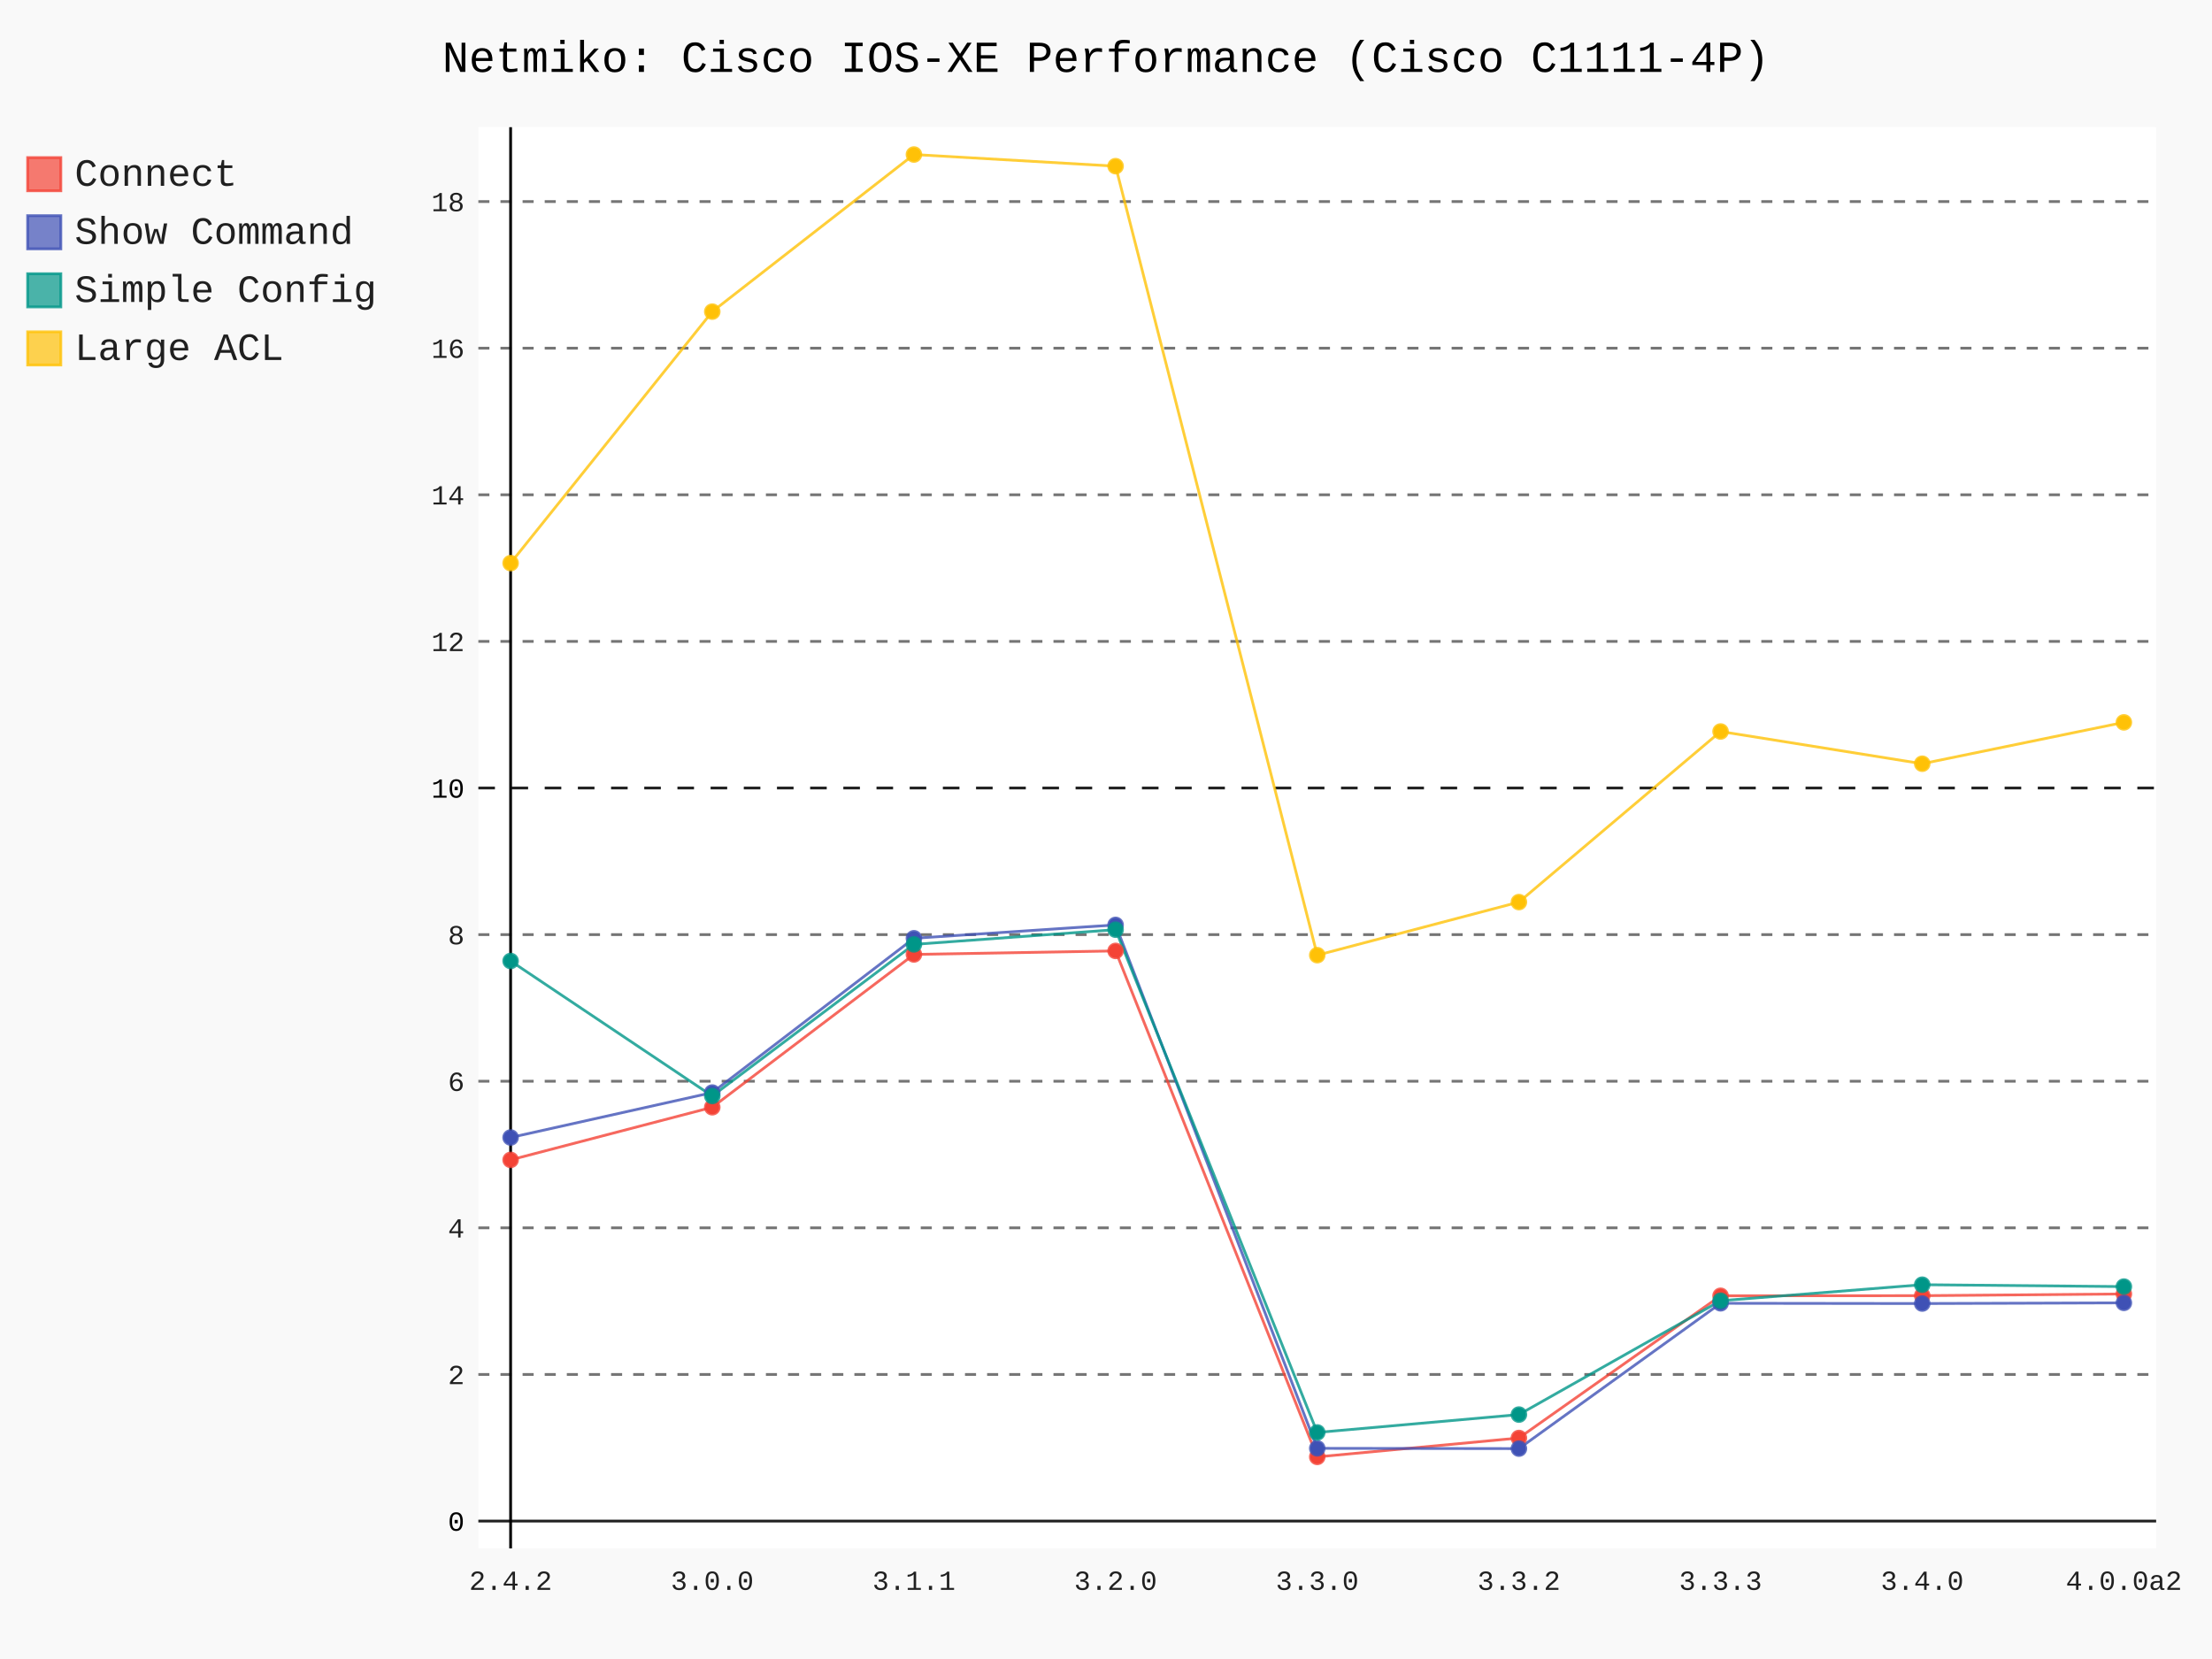
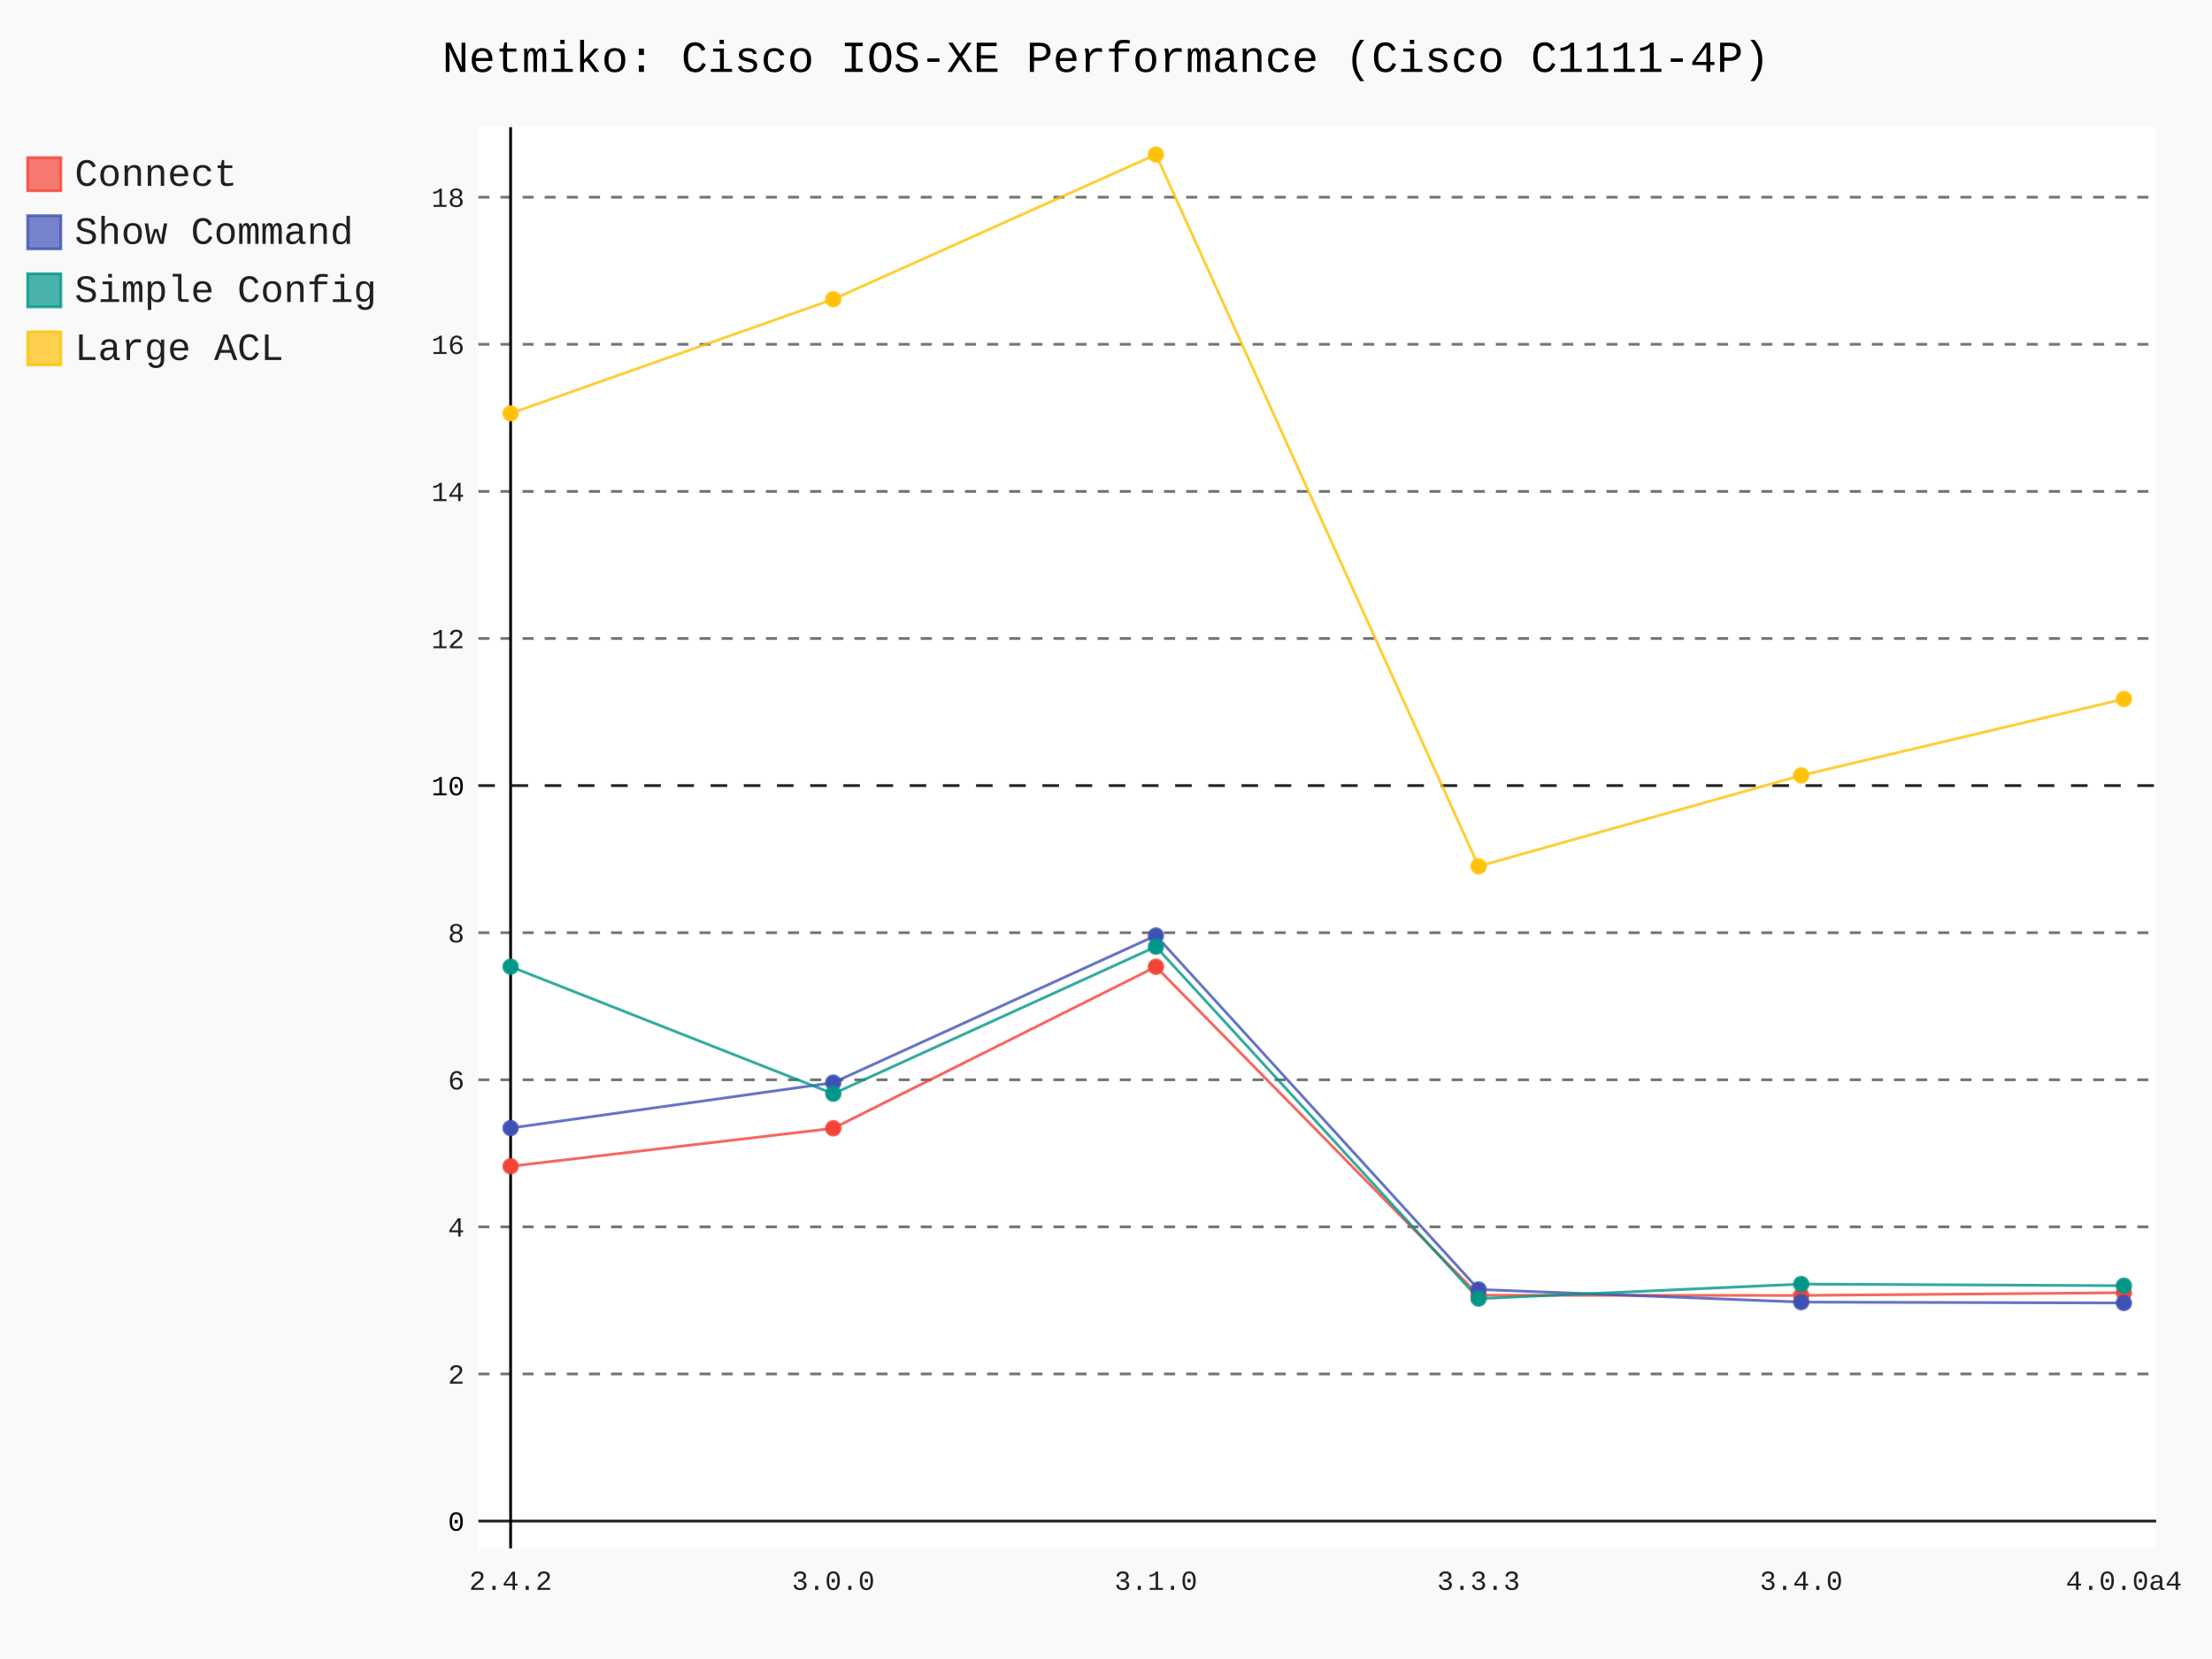
- <svg xmlns="http://www.w3.org/2000/svg" class="pygal-chart" id="chart-0fbb3ba2-373e-40bd-87fc-306389e74ad3" viewBox="0 0 800 600">
+ <svg xmlns="http://www.w3.org/2000/svg" class="pygal-chart" id="chart-3a724d76-7954-4592-ade1-436a1e4cdb6d" viewBox="0 0 800 600">
  <defs>
-     <style type="text/css">#chart-0fbb3ba2-373e-40bd-87fc-306389e74ad3{-webkit-user-select:none;-webkit-font-smoothing:antialiased;font-family:Consolas,"Liberation Mono",Menlo,Courier,monospace}#chart-0fbb3ba2-373e-40bd-87fc-306389e74ad3 .title{font-family:Consolas,"Liberation Mono",Menlo,Courier,monospace;font-size:16px}#chart-0fbb3ba2-373e-40bd-87fc-306389e74ad3 .legends .legend text{font-family:Consolas,"Liberation Mono",Menlo,Courier,monospace;font-size:14px}#chart-0fbb3ba2-373e-40bd-87fc-306389e74ad3 .axis text{font-family:Consolas,"Liberation Mono",Menlo,Courier,monospace;font-size:10px}#chart-0fbb3ba2-373e-40bd-87fc-306389e74ad3 .axis text.major{font-family:Consolas,"Liberation Mono",Menlo,Courier,monospace;font-size:10px}#chart-0fbb3ba2-373e-40bd-87fc-306389e74ad3 .text-overlay text.value{font-family:Consolas,"Liberation Mono",Menlo,Courier,monospace;font-size:16px}#chart-0fbb3ba2-373e-40bd-87fc-306389e74ad3 .text-overlay text.label{font-family:Consolas,"Liberation Mono",Menlo,Courier,monospace;font-size:10px}#chart-0fbb3ba2-373e-40bd-87fc-306389e74ad3 .tooltip{font-family:Consolas,"Liberation Mono",Menlo,Courier,monospace;font-size:14px}#chart-0fbb3ba2-373e-40bd-87fc-306389e74ad3 text.no_data{font-family:Consolas,"Liberation Mono",Menlo,Courier,monospace;font-size:64px}
- #chart-0fbb3ba2-373e-40bd-87fc-306389e74ad3{background-color:rgba(249,249,249,1)}#chart-0fbb3ba2-373e-40bd-87fc-306389e74ad3 path,#chart-0fbb3ba2-373e-40bd-87fc-306389e74ad3 line,#chart-0fbb3ba2-373e-40bd-87fc-306389e74ad3 rect,#chart-0fbb3ba2-373e-40bd-87fc-306389e74ad3 circle{-webkit-transition:150ms;-moz-transition:150ms;transition:150ms}#chart-0fbb3ba2-373e-40bd-87fc-306389e74ad3 .graph &gt; .background{fill:rgba(249,249,249,1)}#chart-0fbb3ba2-373e-40bd-87fc-306389e74ad3 .plot &gt; .background{fill:rgba(255,255,255,1)}#chart-0fbb3ba2-373e-40bd-87fc-306389e74ad3 .graph{fill:rgba(0,0,0,.87)}#chart-0fbb3ba2-373e-40bd-87fc-306389e74ad3 text.no_data{fill:rgba(0,0,0,1)}#chart-0fbb3ba2-373e-40bd-87fc-306389e74ad3 .title{fill:rgba(0,0,0,1)}#chart-0fbb3ba2-373e-40bd-87fc-306389e74ad3 .legends .legend text{fill:rgba(0,0,0,.87)}#chart-0fbb3ba2-373e-40bd-87fc-306389e74ad3 .legends .legend:hover text{fill:rgba(0,0,0,1)}#chart-0fbb3ba2-373e-40bd-87fc-306389e74ad3 .axis .line{stroke:rgba(0,0,0,1)}#chart-0fbb3ba2-373e-40bd-87fc-306389e74ad3 .axis .guide.line{stroke:rgba(0,0,0,.54)}#chart-0fbb3ba2-373e-40bd-87fc-306389e74ad3 .axis .major.line{stroke:rgba(0,0,0,.87)}#chart-0fbb3ba2-373e-40bd-87fc-306389e74ad3 .axis text.major{fill:rgba(0,0,0,1)}#chart-0fbb3ba2-373e-40bd-87fc-306389e74ad3 .axis.y .guides:hover .guide.line,#chart-0fbb3ba2-373e-40bd-87fc-306389e74ad3 .line-graph .axis.x .guides:hover .guide.line,#chart-0fbb3ba2-373e-40bd-87fc-306389e74ad3 .stackedline-graph .axis.x .guides:hover .guide.line,#chart-0fbb3ba2-373e-40bd-87fc-306389e74ad3 .xy-graph .axis.x .guides:hover .guide.line{stroke:rgba(0,0,0,1)}#chart-0fbb3ba2-373e-40bd-87fc-306389e74ad3 .axis .guides:hover text{fill:rgba(0,0,0,1)}#chart-0fbb3ba2-373e-40bd-87fc-306389e74ad3 .reactive{fill-opacity:.7;stroke-opacity:.8}#chart-0fbb3ba2-373e-40bd-87fc-306389e74ad3 .ci{stroke:rgba(0,0,0,.87)}#chart-0fbb3ba2-373e-40bd-87fc-306389e74ad3 .reactive.active,#chart-0fbb3ba2-373e-40bd-87fc-306389e74ad3 .active .reactive{fill-opacity:.8;stroke-opacity:.9;stroke-width:4}#chart-0fbb3ba2-373e-40bd-87fc-306389e74ad3 .ci .reactive.active{stroke-width:1.5}#chart-0fbb3ba2-373e-40bd-87fc-306389e74ad3 .series text{fill:rgba(0,0,0,1)}#chart-0fbb3ba2-373e-40bd-87fc-306389e74ad3 .tooltip rect{fill:rgba(255,255,255,1);stroke:rgba(0,0,0,1);-webkit-transition:opacity 150ms;-moz-transition:opacity 150ms;transition:opacity 150ms}#chart-0fbb3ba2-373e-40bd-87fc-306389e74ad3 .tooltip .label{fill:rgba(0,0,0,.87)}#chart-0fbb3ba2-373e-40bd-87fc-306389e74ad3 .tooltip .label{fill:rgba(0,0,0,.87)}#chart-0fbb3ba2-373e-40bd-87fc-306389e74ad3 .tooltip .legend{font-size:.8em;fill:rgba(0,0,0,.54)}#chart-0fbb3ba2-373e-40bd-87fc-306389e74ad3 .tooltip .x_label{font-size:.6em;fill:rgba(0,0,0,1)}#chart-0fbb3ba2-373e-40bd-87fc-306389e74ad3 .tooltip .xlink{font-size:.5em;text-decoration:underline}#chart-0fbb3ba2-373e-40bd-87fc-306389e74ad3 .tooltip .value{font-size:1.5em}#chart-0fbb3ba2-373e-40bd-87fc-306389e74ad3 .bound{font-size:.5em}#chart-0fbb3ba2-373e-40bd-87fc-306389e74ad3 .max-value{font-size:.75em;fill:rgba(0,0,0,.54)}#chart-0fbb3ba2-373e-40bd-87fc-306389e74ad3 .map-element{fill:rgba(255,255,255,1);stroke:rgba(0,0,0,.54) !important}#chart-0fbb3ba2-373e-40bd-87fc-306389e74ad3 .map-element .reactive{fill-opacity:inherit;stroke-opacity:inherit}#chart-0fbb3ba2-373e-40bd-87fc-306389e74ad3 .color-0,#chart-0fbb3ba2-373e-40bd-87fc-306389e74ad3 .color-0 a:visited{stroke:#F44336;fill:#F44336}#chart-0fbb3ba2-373e-40bd-87fc-306389e74ad3 .color-1,#chart-0fbb3ba2-373e-40bd-87fc-306389e74ad3 .color-1 a:visited{stroke:#3F51B5;fill:#3F51B5}#chart-0fbb3ba2-373e-40bd-87fc-306389e74ad3 .color-2,#chart-0fbb3ba2-373e-40bd-87fc-306389e74ad3 .color-2 a:visited{stroke:#009688;fill:#009688}#chart-0fbb3ba2-373e-40bd-87fc-306389e74ad3 .color-3,#chart-0fbb3ba2-373e-40bd-87fc-306389e74ad3 .color-3 a:visited{stroke:#FFC107;fill:#FFC107}#chart-0fbb3ba2-373e-40bd-87fc-306389e74ad3 .text-overlay .color-0 text{fill:black}#chart-0fbb3ba2-373e-40bd-87fc-306389e74ad3 .text-overlay .color-1 text{fill:black}#chart-0fbb3ba2-373e-40bd-87fc-306389e74ad3 .text-overlay .color-2 text{fill:black}#chart-0fbb3ba2-373e-40bd-87fc-306389e74ad3 .text-overlay .color-3 text{fill:black}
- #chart-0fbb3ba2-373e-40bd-87fc-306389e74ad3 text.no_data{text-anchor:middle}#chart-0fbb3ba2-373e-40bd-87fc-306389e74ad3 .guide.line{fill:none}#chart-0fbb3ba2-373e-40bd-87fc-306389e74ad3 .centered{text-anchor:middle}#chart-0fbb3ba2-373e-40bd-87fc-306389e74ad3 .title{text-anchor:middle}#chart-0fbb3ba2-373e-40bd-87fc-306389e74ad3 .legends .legend text{fill-opacity:1}#chart-0fbb3ba2-373e-40bd-87fc-306389e74ad3 .axis.x text{text-anchor:middle}#chart-0fbb3ba2-373e-40bd-87fc-306389e74ad3 .axis.x:not(.web) text[transform]{text-anchor:start}#chart-0fbb3ba2-373e-40bd-87fc-306389e74ad3 .axis.x:not(.web) text[transform].backwards{text-anchor:end}#chart-0fbb3ba2-373e-40bd-87fc-306389e74ad3 .axis.y text{text-anchor:end}#chart-0fbb3ba2-373e-40bd-87fc-306389e74ad3 .axis.y text[transform].backwards{text-anchor:start}#chart-0fbb3ba2-373e-40bd-87fc-306389e74ad3 .axis.y2 text{text-anchor:start}#chart-0fbb3ba2-373e-40bd-87fc-306389e74ad3 .axis.y2 text[transform].backwards{text-anchor:end}#chart-0fbb3ba2-373e-40bd-87fc-306389e74ad3 .axis .guide.line{stroke-dasharray:4,4}#chart-0fbb3ba2-373e-40bd-87fc-306389e74ad3 .axis .major.guide.line{stroke-dasharray:6,6}#chart-0fbb3ba2-373e-40bd-87fc-306389e74ad3 .horizontal .axis.y .guide.line,#chart-0fbb3ba2-373e-40bd-87fc-306389e74ad3 .horizontal .axis.y2 .guide.line,#chart-0fbb3ba2-373e-40bd-87fc-306389e74ad3 .vertical .axis.x .guide.line{opacity:0}#chart-0fbb3ba2-373e-40bd-87fc-306389e74ad3 .horizontal .axis.always_show .guide.line,#chart-0fbb3ba2-373e-40bd-87fc-306389e74ad3 .vertical .axis.always_show .guide.line{opacity:1 !important}#chart-0fbb3ba2-373e-40bd-87fc-306389e74ad3 .axis.y .guides:hover .guide.line,#chart-0fbb3ba2-373e-40bd-87fc-306389e74ad3 .axis.y2 .guides:hover .guide.line,#chart-0fbb3ba2-373e-40bd-87fc-306389e74ad3 .axis.x .guides:hover .guide.line{opacity:1}#chart-0fbb3ba2-373e-40bd-87fc-306389e74ad3 .axis .guides:hover text{opacity:1}#chart-0fbb3ba2-373e-40bd-87fc-306389e74ad3 .nofill{fill:none}#chart-0fbb3ba2-373e-40bd-87fc-306389e74ad3 .subtle-fill{fill-opacity:.2}#chart-0fbb3ba2-373e-40bd-87fc-306389e74ad3 .dot{stroke-width:1px;fill-opacity:1}#chart-0fbb3ba2-373e-40bd-87fc-306389e74ad3 .dot.active{stroke-width:5px}#chart-0fbb3ba2-373e-40bd-87fc-306389e74ad3 .dot.negative{fill:transparent}#chart-0fbb3ba2-373e-40bd-87fc-306389e74ad3 text,#chart-0fbb3ba2-373e-40bd-87fc-306389e74ad3 tspan{stroke:none !important}#chart-0fbb3ba2-373e-40bd-87fc-306389e74ad3 .series text.active{opacity:1}#chart-0fbb3ba2-373e-40bd-87fc-306389e74ad3 .tooltip rect{fill-opacity:.95;stroke-width:.5}#chart-0fbb3ba2-373e-40bd-87fc-306389e74ad3 .tooltip text{fill-opacity:1}#chart-0fbb3ba2-373e-40bd-87fc-306389e74ad3 .showable{visibility:hidden}#chart-0fbb3ba2-373e-40bd-87fc-306389e74ad3 .showable.shown{visibility:visible}#chart-0fbb3ba2-373e-40bd-87fc-306389e74ad3 .gauge-background{fill:rgba(229,229,229,1);stroke:none}#chart-0fbb3ba2-373e-40bd-87fc-306389e74ad3 .bg-lines{stroke:rgba(249,249,249,1);stroke-width:2px}</style>
+     <style type="text/css">#chart-3a724d76-7954-4592-ade1-436a1e4cdb6d{-webkit-user-select:none;-webkit-font-smoothing:antialiased;font-family:Consolas,"Liberation Mono",Menlo,Courier,monospace}#chart-3a724d76-7954-4592-ade1-436a1e4cdb6d .title{font-family:Consolas,"Liberation Mono",Menlo,Courier,monospace;font-size:16px}#chart-3a724d76-7954-4592-ade1-436a1e4cdb6d .legends .legend text{font-family:Consolas,"Liberation Mono",Menlo,Courier,monospace;font-size:14px}#chart-3a724d76-7954-4592-ade1-436a1e4cdb6d .axis text{font-family:Consolas,"Liberation Mono",Menlo,Courier,monospace;font-size:10px}#chart-3a724d76-7954-4592-ade1-436a1e4cdb6d .axis text.major{font-family:Consolas,"Liberation Mono",Menlo,Courier,monospace;font-size:10px}#chart-3a724d76-7954-4592-ade1-436a1e4cdb6d .text-overlay text.value{font-family:Consolas,"Liberation Mono",Menlo,Courier,monospace;font-size:16px}#chart-3a724d76-7954-4592-ade1-436a1e4cdb6d .text-overlay text.label{font-family:Consolas,"Liberation Mono",Menlo,Courier,monospace;font-size:10px}#chart-3a724d76-7954-4592-ade1-436a1e4cdb6d .tooltip{font-family:Consolas,"Liberation Mono",Menlo,Courier,monospace;font-size:14px}#chart-3a724d76-7954-4592-ade1-436a1e4cdb6d text.no_data{font-family:Consolas,"Liberation Mono",Menlo,Courier,monospace;font-size:64px}
+ #chart-3a724d76-7954-4592-ade1-436a1e4cdb6d{background-color:rgba(249,249,249,1)}#chart-3a724d76-7954-4592-ade1-436a1e4cdb6d path,#chart-3a724d76-7954-4592-ade1-436a1e4cdb6d line,#chart-3a724d76-7954-4592-ade1-436a1e4cdb6d rect,#chart-3a724d76-7954-4592-ade1-436a1e4cdb6d circle{-webkit-transition:150ms;-moz-transition:150ms;transition:150ms}#chart-3a724d76-7954-4592-ade1-436a1e4cdb6d .graph &gt; .background{fill:rgba(249,249,249,1)}#chart-3a724d76-7954-4592-ade1-436a1e4cdb6d .plot &gt; .background{fill:rgba(255,255,255,1)}#chart-3a724d76-7954-4592-ade1-436a1e4cdb6d .graph{fill:rgba(0,0,0,.87)}#chart-3a724d76-7954-4592-ade1-436a1e4cdb6d text.no_data{fill:rgba(0,0,0,1)}#chart-3a724d76-7954-4592-ade1-436a1e4cdb6d .title{fill:rgba(0,0,0,1)}#chart-3a724d76-7954-4592-ade1-436a1e4cdb6d .legends .legend text{fill:rgba(0,0,0,.87)}#chart-3a724d76-7954-4592-ade1-436a1e4cdb6d .legends .legend:hover text{fill:rgba(0,0,0,1)}#chart-3a724d76-7954-4592-ade1-436a1e4cdb6d .axis .line{stroke:rgba(0,0,0,1)}#chart-3a724d76-7954-4592-ade1-436a1e4cdb6d .axis .guide.line{stroke:rgba(0,0,0,.54)}#chart-3a724d76-7954-4592-ade1-436a1e4cdb6d .axis .major.line{stroke:rgba(0,0,0,.87)}#chart-3a724d76-7954-4592-ade1-436a1e4cdb6d .axis text.major{fill:rgba(0,0,0,1)}#chart-3a724d76-7954-4592-ade1-436a1e4cdb6d .axis.y .guides:hover .guide.line,#chart-3a724d76-7954-4592-ade1-436a1e4cdb6d .line-graph .axis.x .guides:hover .guide.line,#chart-3a724d76-7954-4592-ade1-436a1e4cdb6d .stackedline-graph .axis.x .guides:hover .guide.line,#chart-3a724d76-7954-4592-ade1-436a1e4cdb6d .xy-graph .axis.x .guides:hover .guide.line{stroke:rgba(0,0,0,1)}#chart-3a724d76-7954-4592-ade1-436a1e4cdb6d .axis .guides:hover text{fill:rgba(0,0,0,1)}#chart-3a724d76-7954-4592-ade1-436a1e4cdb6d .reactive{fill-opacity:.7;stroke-opacity:.8}#chart-3a724d76-7954-4592-ade1-436a1e4cdb6d .ci{stroke:rgba(0,0,0,.87)}#chart-3a724d76-7954-4592-ade1-436a1e4cdb6d .reactive.active,#chart-3a724d76-7954-4592-ade1-436a1e4cdb6d .active .reactive{fill-opacity:.8;stroke-opacity:.9;stroke-width:4}#chart-3a724d76-7954-4592-ade1-436a1e4cdb6d .ci .reactive.active{stroke-width:1.5}#chart-3a724d76-7954-4592-ade1-436a1e4cdb6d .series text{fill:rgba(0,0,0,1)}#chart-3a724d76-7954-4592-ade1-436a1e4cdb6d .tooltip rect{fill:rgba(255,255,255,1);stroke:rgba(0,0,0,1);-webkit-transition:opacity 150ms;-moz-transition:opacity 150ms;transition:opacity 150ms}#chart-3a724d76-7954-4592-ade1-436a1e4cdb6d .tooltip .label{fill:rgba(0,0,0,.87)}#chart-3a724d76-7954-4592-ade1-436a1e4cdb6d .tooltip .label{fill:rgba(0,0,0,.87)}#chart-3a724d76-7954-4592-ade1-436a1e4cdb6d .tooltip .legend{font-size:.8em;fill:rgba(0,0,0,.54)}#chart-3a724d76-7954-4592-ade1-436a1e4cdb6d .tooltip .x_label{font-size:.6em;fill:rgba(0,0,0,1)}#chart-3a724d76-7954-4592-ade1-436a1e4cdb6d .tooltip .xlink{font-size:.5em;text-decoration:underline}#chart-3a724d76-7954-4592-ade1-436a1e4cdb6d .tooltip .value{font-size:1.5em}#chart-3a724d76-7954-4592-ade1-436a1e4cdb6d .bound{font-size:.5em}#chart-3a724d76-7954-4592-ade1-436a1e4cdb6d .max-value{font-size:.75em;fill:rgba(0,0,0,.54)}#chart-3a724d76-7954-4592-ade1-436a1e4cdb6d .map-element{fill:rgba(255,255,255,1);stroke:rgba(0,0,0,.54) !important}#chart-3a724d76-7954-4592-ade1-436a1e4cdb6d .map-element .reactive{fill-opacity:inherit;stroke-opacity:inherit}#chart-3a724d76-7954-4592-ade1-436a1e4cdb6d .color-0,#chart-3a724d76-7954-4592-ade1-436a1e4cdb6d .color-0 a:visited{stroke:#F44336;fill:#F44336}#chart-3a724d76-7954-4592-ade1-436a1e4cdb6d .color-1,#chart-3a724d76-7954-4592-ade1-436a1e4cdb6d .color-1 a:visited{stroke:#3F51B5;fill:#3F51B5}#chart-3a724d76-7954-4592-ade1-436a1e4cdb6d .color-2,#chart-3a724d76-7954-4592-ade1-436a1e4cdb6d .color-2 a:visited{stroke:#009688;fill:#009688}#chart-3a724d76-7954-4592-ade1-436a1e4cdb6d .color-3,#chart-3a724d76-7954-4592-ade1-436a1e4cdb6d .color-3 a:visited{stroke:#FFC107;fill:#FFC107}#chart-3a724d76-7954-4592-ade1-436a1e4cdb6d .text-overlay .color-0 text{fill:black}#chart-3a724d76-7954-4592-ade1-436a1e4cdb6d .text-overlay .color-1 text{fill:black}#chart-3a724d76-7954-4592-ade1-436a1e4cdb6d .text-overlay .color-2 text{fill:black}#chart-3a724d76-7954-4592-ade1-436a1e4cdb6d .text-overlay .color-3 text{fill:black}
+ #chart-3a724d76-7954-4592-ade1-436a1e4cdb6d text.no_data{text-anchor:middle}#chart-3a724d76-7954-4592-ade1-436a1e4cdb6d .guide.line{fill:none}#chart-3a724d76-7954-4592-ade1-436a1e4cdb6d .centered{text-anchor:middle}#chart-3a724d76-7954-4592-ade1-436a1e4cdb6d .title{text-anchor:middle}#chart-3a724d76-7954-4592-ade1-436a1e4cdb6d .legends .legend text{fill-opacity:1}#chart-3a724d76-7954-4592-ade1-436a1e4cdb6d .axis.x text{text-anchor:middle}#chart-3a724d76-7954-4592-ade1-436a1e4cdb6d .axis.x:not(.web) text[transform]{text-anchor:start}#chart-3a724d76-7954-4592-ade1-436a1e4cdb6d .axis.x:not(.web) text[transform].backwards{text-anchor:end}#chart-3a724d76-7954-4592-ade1-436a1e4cdb6d .axis.y text{text-anchor:end}#chart-3a724d76-7954-4592-ade1-436a1e4cdb6d .axis.y text[transform].backwards{text-anchor:start}#chart-3a724d76-7954-4592-ade1-436a1e4cdb6d .axis.y2 text{text-anchor:start}#chart-3a724d76-7954-4592-ade1-436a1e4cdb6d .axis.y2 text[transform].backwards{text-anchor:end}#chart-3a724d76-7954-4592-ade1-436a1e4cdb6d .axis .guide.line{stroke-dasharray:4,4}#chart-3a724d76-7954-4592-ade1-436a1e4cdb6d .axis .major.guide.line{stroke-dasharray:6,6}#chart-3a724d76-7954-4592-ade1-436a1e4cdb6d .horizontal .axis.y .guide.line,#chart-3a724d76-7954-4592-ade1-436a1e4cdb6d .horizontal .axis.y2 .guide.line,#chart-3a724d76-7954-4592-ade1-436a1e4cdb6d .vertical .axis.x .guide.line{opacity:0}#chart-3a724d76-7954-4592-ade1-436a1e4cdb6d .horizontal .axis.always_show .guide.line,#chart-3a724d76-7954-4592-ade1-436a1e4cdb6d .vertical .axis.always_show .guide.line{opacity:1 !important}#chart-3a724d76-7954-4592-ade1-436a1e4cdb6d .axis.y .guides:hover .guide.line,#chart-3a724d76-7954-4592-ade1-436a1e4cdb6d .axis.y2 .guides:hover .guide.line,#chart-3a724d76-7954-4592-ade1-436a1e4cdb6d .axis.x .guides:hover .guide.line{opacity:1}#chart-3a724d76-7954-4592-ade1-436a1e4cdb6d .axis .guides:hover text{opacity:1}#chart-3a724d76-7954-4592-ade1-436a1e4cdb6d .nofill{fill:none}#chart-3a724d76-7954-4592-ade1-436a1e4cdb6d .subtle-fill{fill-opacity:.2}#chart-3a724d76-7954-4592-ade1-436a1e4cdb6d .dot{stroke-width:1px;fill-opacity:1}#chart-3a724d76-7954-4592-ade1-436a1e4cdb6d .dot.active{stroke-width:5px}#chart-3a724d76-7954-4592-ade1-436a1e4cdb6d .dot.negative{fill:transparent}#chart-3a724d76-7954-4592-ade1-436a1e4cdb6d text,#chart-3a724d76-7954-4592-ade1-436a1e4cdb6d tspan{stroke:none !important}#chart-3a724d76-7954-4592-ade1-436a1e4cdb6d .series text.active{opacity:1}#chart-3a724d76-7954-4592-ade1-436a1e4cdb6d .tooltip rect{fill-opacity:.95;stroke-width:.5}#chart-3a724d76-7954-4592-ade1-436a1e4cdb6d .tooltip text{fill-opacity:1}#chart-3a724d76-7954-4592-ade1-436a1e4cdb6d .showable{visibility:hidden}#chart-3a724d76-7954-4592-ade1-436a1e4cdb6d .showable.shown{visibility:visible}#chart-3a724d76-7954-4592-ade1-436a1e4cdb6d .gauge-background{fill:rgba(229,229,229,1);stroke:none}#chart-3a724d76-7954-4592-ade1-436a1e4cdb6d .bg-lines{stroke:rgba(249,249,249,1);stroke-width:2px}</style>
  </defs>
  <g class="graph line-graph vertical">
    <rect class="background" height="600" width="800" x="0" y="0" />
    <g class="plot" transform="translate(173, 46)">
      <rect class="background" height="514" width="606.8" x="0" y="0" />
      <g class="axis y always_show">
        <g class="guides">
          <path class="axis major line" d="M0 504.115 h606.8" />
          <text class="major" x="-5" y="507.615">0</text>
        </g>
        <g class="guides">
-           <path class="guide line" d="M0 451.091 h606.8" />
-           <text class="" x="-5" y="454.591">2</text>
-         </g>
-         <g class="guides">
-           <path class="guide line" d="M0 398.067 h606.8" />
-           <text class="" x="-5" y="401.567">4</text>
-         </g>
-         <g class="guides">
-           <path class="guide line" d="M0 345.043 h606.8" />
-           <text class="" x="-5" y="348.543">6</text>
-         </g>
-         <g class="guides">
-           <path class="guide line" d="M0 292.019 h606.8" />
-           <text class="" x="-5" y="295.519">8</text>
-         </g>
-         <g class="guides">
-           <path class="major guide line" d="M0 238.995 h606.8" />
-           <text class="major" x="-5" y="242.495">10</text>
-         </g>
-         <g class="guides">
-           <path class="guide line" d="M0 185.971 h606.8" />
-           <text class="" x="-5" y="189.471">12</text>
-         </g>
-         <g class="guides">
-           <path class="guide line" d="M0 132.947 h606.8" />
-           <text class="" x="-5" y="136.447">14</text>
-         </g>
-         <g class="guides">
-           <path class="guide line" d="M0 79.923 h606.8" />
-           <text class="" x="-5" y="83.423">16</text>
-         </g>
-         <g class="guides">
-           <path class="guide line" d="M0 26.899 h606.8" />
-           <text class="" x="-5" y="30.399">18</text>
+           <path class="guide line" d="M0 450.916 h606.8" />
+           <text class="" x="-5" y="454.416">2</text>
+         </g>
+         <g class="guides">
+           <path class="guide line" d="M0 397.717 h606.8" />
+           <text class="" x="-5" y="401.217">4</text>
+         </g>
+         <g class="guides">
+           <path class="guide line" d="M0 344.518 h606.8" />
+           <text class="" x="-5" y="348.018">6</text>
+         </g>
+         <g class="guides">
+           <path class="guide line" d="M0 291.319 h606.8" />
+           <text class="" x="-5" y="294.819">8</text>
+         </g>
+         <g class="guides">
+           <path class="major guide line" d="M0 238.12 h606.8" />
+           <text class="major" x="-5" y="241.62">10</text>
+         </g>
+         <g class="guides">
+           <path class="guide line" d="M0 184.921 h606.8" />
+           <text class="" x="-5" y="188.421">12</text>
+         </g>
+         <g class="guides">
+           <path class="guide line" d="M0 131.722 h606.8" />
+           <text class="" x="-5" y="135.222">14</text>
+         </g>
+         <g class="guides">
+           <path class="guide line" d="M0 78.523 h606.8" />
+           <text class="" x="-5" y="82.023">16</text>
+         </g>
+         <g class="guides">
+           <path class="guide line" d="M0 25.324 h606.8" />
+           <text class="" x="-5" y="28.824">18</text>
        </g>
      </g>
      <g class="axis x">
        <g class="guides">
          <path class="line" d="M11.669 0 v514" />
          <text class="" x="11.669" y="529.0">2.4.2</text>
        </g>
        <g class="guides">
-           <path class="guide line" d="M84.602 0 v514" />
-           <text class="" x="84.602" y="529.0">3.0.0</text>
-         </g>
-         <g class="guides">
-           <path class="guide line" d="M157.535 0 v514" />
-           <text class="" x="157.535" y="529.0">3.1.1</text>
-         </g>
-         <g class="guides">
-           <path class="guide line" d="M230.467 0 v514" />
-           <text class="" x="230.467" y="529.0">3.2.0</text>
-         </g>
-         <g class="guides">
-           <path class="guide line" d="M303.4 0 v514" />
-           <text class="" x="303.4" y="529.0">3.3.0</text>
-         </g>
-         <g class="guides">
-           <path class="guide line" d="M376.333 0 v514" />
-           <text class="" x="376.333" y="529.0">3.3.2</text>
-         </g>
-         <g class="guides">
-           <path class="guide line" d="M449.265 0 v514" />
-           <text class="" x="449.265" y="529.0">3.3.3</text>
-         </g>
-         <g class="guides">
-           <path class="guide line" d="M522.198 0 v514" />
-           <text class="" x="522.198" y="529.0">3.4.0</text>
+           <path class="guide line" d="M128.362 0 v514" />
+           <text class="" x="128.362" y="529.0">3.0.0</text>
+         </g>
+         <g class="guides">
+           <path class="guide line" d="M245.054 0 v514" />
+           <text class="" x="245.054" y="529.0">3.1.0</text>
+         </g>
+         <g class="guides">
+           <path class="guide line" d="M361.746 0 v514" />
+           <text class="" x="361.746" y="529.0">3.3.3</text>
+         </g>
+         <g class="guides">
+           <path class="guide line" d="M478.438 0 v514" />
+           <text class="" x="478.438" y="529.0">3.4.0</text>
        </g>
        <g class="guides">
          <path class="guide line" d="M595.131 0 v514" />
-           <text class="" x="595.131" y="529.0">4.0.0a2</text>
+           <text class="" x="595.131" y="529.0">4.0.0a4</text>
        </g>
      </g>
      <g class="series serie-0 color-0">
-         <path class="line reactive nofill" d="M11.669 373.487 L84.602 354.453 157.535 299.188 230.467 297.914 303.4 480.906 376.333 474.069 449.265 422.641 522.198 422.601 595.131 421.98" />
+         <path class="line reactive nofill" d="M11.669 375.79 L128.362 362.068 245.054 303.639 361.746 422.439 478.438 422.51 595.131 421.527" />
      </g>
      <g class="series serie-1 color-1">
-         <path class="line reactive nofill" d="M11.669 365.394 L84.602 349.145 157.535 293.338 230.467 288.504 303.4 477.811 376.333 477.911 449.265 425.355 522.198 425.444 595.131 425.197" />
+         <path class="line reactive nofill" d="M11.669 361.973 L128.362 345.553 245.054 292.354 361.746 420.35 478.438 424.924 595.131 425.234" />
      </g>
      <g class="series serie-2 color-2">
-         <path class="line reactive nofill" d="M11.669 301.554 L84.602 350.39 157.535 295.549 230.467 290.23 303.4 472.068 376.333 465.602 449.265 424.425 522.198 418.631 595.131 419.316" />
+         <path class="line reactive nofill" d="M11.669 303.608 L128.362 349.567 245.054 296.367 361.746 423.669 478.438 418.402 595.131 418.995" />
      </g>
      <g class="series serie-3 color-3">
-         <path class="line reactive nofill" d="M11.669 157.653 L84.602 66.704 157.535 9.885 230.467 14.096 303.4 299.448 376.333 280.252 449.265 218.553 522.198 230.214 595.131 215.252" />
+         <path class="line reactive nofill" d="M11.669 103.504 L128.362 62.217 245.054 9.885 361.746 267.309 478.438 234.439 595.131 206.803" />
      </g>
    </g>
    <g class="titles">
      <text class="title plot_title" x="400.0" y="26">Netmiko: Cisco IOS-XE Performance (Cisco C1111-4P)</text>
    </g>
    <g class="plot overlay" transform="translate(173, 46)">
      <g class="series serie-0 color-0">
        <g class="dots">
-           <circle class="dot reactive tooltip-trigger" cx="11.669" cy="373.487" r="2.5" />
-         </g>
-         <g class="dots">
-           <circle class="dot reactive tooltip-trigger" cx="84.602" cy="354.453" r="2.5" />
-         </g>
-         <g class="dots">
-           <circle class="dot reactive tooltip-trigger" cx="157.535" cy="299.188" r="2.5" />
-         </g>
-         <g class="dots">
-           <circle class="dot reactive tooltip-trigger" cx="230.467" cy="297.914" r="2.5" />
-         </g>
-         <g class="dots">
-           <circle class="dot reactive tooltip-trigger" cx="303.4" cy="480.906" r="2.5" />
-         </g>
-         <g class="dots">
-           <circle class="dot reactive tooltip-trigger" cx="376.333" cy="474.069" r="2.5" />
-         </g>
-         <g class="dots">
-           <circle class="dot reactive tooltip-trigger" cx="449.265" cy="422.641" r="2.5" />
-         </g>
-         <g class="dots">
-           <circle class="dot reactive tooltip-trigger" cx="522.198" cy="422.601" r="2.5" />
-         </g>
-         <g class="dots">
-           <circle class="dot reactive tooltip-trigger" cx="595.131" cy="421.98" r="2.5" />
+           <circle class="dot reactive tooltip-trigger" cx="11.669" cy="375.79" r="2.5" />
+         </g>
+         <g class="dots">
+           <circle class="dot reactive tooltip-trigger" cx="128.362" cy="362.068" r="2.5" />
+         </g>
+         <g class="dots">
+           <circle class="dot reactive tooltip-trigger" cx="245.054" cy="303.639" r="2.5" />
+         </g>
+         <g class="dots">
+           <circle class="dot reactive tooltip-trigger" cx="361.746" cy="422.439" r="2.5" />
+         </g>
+         <g class="dots">
+           <circle class="dot reactive tooltip-trigger" cx="478.438" cy="422.51" r="2.5" />
+         </g>
+         <g class="dots">
+           <circle class="dot reactive tooltip-trigger" cx="595.131" cy="421.527" r="2.5" />
        </g>
      </g>
      <g class="series serie-1 color-1">
        <g class="dots">
-           <circle class="dot reactive tooltip-trigger" cx="11.669" cy="365.394" r="2.5" />
-         </g>
-         <g class="dots">
-           <circle class="dot reactive tooltip-trigger" cx="84.602" cy="349.145" r="2.5" />
-         </g>
-         <g class="dots">
-           <circle class="dot reactive tooltip-trigger" cx="157.535" cy="293.338" r="2.5" />
-         </g>
-         <g class="dots">
-           <circle class="dot reactive tooltip-trigger" cx="230.467" cy="288.504" r="2.5" />
-         </g>
-         <g class="dots">
-           <circle class="dot reactive tooltip-trigger" cx="303.4" cy="477.811" r="2.5" />
-         </g>
-         <g class="dots">
-           <circle class="dot reactive tooltip-trigger" cx="376.333" cy="477.911" r="2.5" />
-         </g>
-         <g class="dots">
-           <circle class="dot reactive tooltip-trigger" cx="449.265" cy="425.355" r="2.5" />
-         </g>
-         <g class="dots">
-           <circle class="dot reactive tooltip-trigger" cx="522.198" cy="425.444" r="2.5" />
-         </g>
-         <g class="dots">
-           <circle class="dot reactive tooltip-trigger" cx="595.131" cy="425.197" r="2.5" />
+           <circle class="dot reactive tooltip-trigger" cx="11.669" cy="361.973" r="2.5" />
+         </g>
+         <g class="dots">
+           <circle class="dot reactive tooltip-trigger" cx="128.362" cy="345.553" r="2.5" />
+         </g>
+         <g class="dots">
+           <circle class="dot reactive tooltip-trigger" cx="245.054" cy="292.354" r="2.5" />
+         </g>
+         <g class="dots">
+           <circle class="dot reactive tooltip-trigger" cx="361.746" cy="420.35" r="2.5" />
+         </g>
+         <g class="dots">
+           <circle class="dot reactive tooltip-trigger" cx="478.438" cy="424.924" r="2.5" />
+         </g>
+         <g class="dots">
+           <circle class="dot reactive tooltip-trigger" cx="595.131" cy="425.234" r="2.5" />
        </g>
      </g>
      <g class="series serie-2 color-2">
        <g class="dots">
-           <circle class="dot reactive tooltip-trigger" cx="11.669" cy="301.554" r="2.5" />
-         </g>
-         <g class="dots">
-           <circle class="dot reactive tooltip-trigger" cx="84.602" cy="350.39" r="2.5" />
-         </g>
-         <g class="dots">
-           <circle class="dot reactive tooltip-trigger" cx="157.535" cy="295.549" r="2.5" />
-         </g>
-         <g class="dots">
-           <circle class="dot reactive tooltip-trigger" cx="230.467" cy="290.23" r="2.5" />
-         </g>
-         <g class="dots">
-           <circle class="dot reactive tooltip-trigger" cx="303.4" cy="472.068" r="2.5" />
-         </g>
-         <g class="dots">
-           <circle class="dot reactive tooltip-trigger" cx="376.333" cy="465.602" r="2.5" />
-         </g>
-         <g class="dots">
-           <circle class="dot reactive tooltip-trigger" cx="449.265" cy="424.425" r="2.5" />
-         </g>
-         <g class="dots">
-           <circle class="dot reactive tooltip-trigger" cx="522.198" cy="418.631" r="2.5" />
-         </g>
-         <g class="dots">
-           <circle class="dot reactive tooltip-trigger" cx="595.131" cy="419.316" r="2.5" />
+           <circle class="dot reactive tooltip-trigger" cx="11.669" cy="303.608" r="2.5" />
+         </g>
+         <g class="dots">
+           <circle class="dot reactive tooltip-trigger" cx="128.362" cy="349.567" r="2.5" />
+         </g>
+         <g class="dots">
+           <circle class="dot reactive tooltip-trigger" cx="245.054" cy="296.367" r="2.5" />
+         </g>
+         <g class="dots">
+           <circle class="dot reactive tooltip-trigger" cx="361.746" cy="423.669" r="2.5" />
+         </g>
+         <g class="dots">
+           <circle class="dot reactive tooltip-trigger" cx="478.438" cy="418.402" r="2.5" />
+         </g>
+         <g class="dots">
+           <circle class="dot reactive tooltip-trigger" cx="595.131" cy="418.995" r="2.5" />
        </g>
      </g>
      <g class="series serie-3 color-3">
        <g class="dots">
-           <circle class="dot reactive tooltip-trigger" cx="11.669" cy="157.653" r="2.5" />
-         </g>
-         <g class="dots">
-           <circle class="dot reactive tooltip-trigger" cx="84.602" cy="66.704" r="2.5" />
-         </g>
-         <g class="dots">
-           <circle class="dot reactive tooltip-trigger" cx="157.535" cy="9.885" r="2.5" />
-         </g>
-         <g class="dots">
-           <circle class="dot reactive tooltip-trigger" cx="230.467" cy="14.096" r="2.5" />
-         </g>
-         <g class="dots">
-           <circle class="dot reactive tooltip-trigger" cx="303.4" cy="299.448" r="2.5" />
-         </g>
-         <g class="dots">
-           <circle class="dot reactive tooltip-trigger" cx="376.333" cy="280.252" r="2.5" />
-         </g>
-         <g class="dots">
-           <circle class="dot reactive tooltip-trigger" cx="449.265" cy="218.553" r="2.5" />
-         </g>
-         <g class="dots">
-           <circle class="dot reactive tooltip-trigger" cx="522.198" cy="230.214" r="2.5" />
-         </g>
-         <g class="dots">
-           <circle class="dot reactive tooltip-trigger" cx="595.131" cy="215.252" r="2.5" />
+           <circle class="dot reactive tooltip-trigger" cx="11.669" cy="103.504" r="2.5" />
+         </g>
+         <g class="dots">
+           <circle class="dot reactive tooltip-trigger" cx="128.362" cy="62.217" r="2.5" />
+         </g>
+         <g class="dots">
+           <circle class="dot reactive tooltip-trigger" cx="245.054" cy="9.885" r="2.5" />
+         </g>
+         <g class="dots">
+           <circle class="dot reactive tooltip-trigger" cx="361.746" cy="267.309" r="2.5" />
+         </g>
+         <g class="dots">
+           <circle class="dot reactive tooltip-trigger" cx="478.438" cy="234.439" r="2.5" />
+         </g>
+         <g class="dots">
+           <circle class="dot reactive tooltip-trigger" cx="595.131" cy="206.803" r="2.5" />
        </g>
      </g>
    </g>
    <g class="plot text-overlay" transform="translate(173, 46)">
      <g class="series serie-0 color-0" />
      <g class="series serie-1 color-1" />
      <g class="series serie-2 color-2" />
      <g class="series serie-3 color-3" />
    </g>
    <g class="plot tooltip-overlay" transform="translate(173, 46)">
      <g class="tooltip" style="opacity: 0" transform="translate(0 0)">
        <rect class="tooltip-box" height="0" rx="0" ry="0" width="0" />
        <g class="text" />
      </g>
    </g>
    <g class="legends" transform="translate(10, 56)">
      <g class="legend reactive activate-serie" id="activate-serie-0">
        <rect class="color-0 reactive" height="12" width="12" x="0.0" y="1.0" />
        <text x="17.0" y="11.2">Connect</text>
      </g>
      <g class="legend reactive activate-serie" id="activate-serie-1">
        <rect class="color-1 reactive" height="12" width="12" x="0.0" y="22.0" />
        <text x="17.0" y="32.2">Show Command</text>
      </g>
      <g class="legend reactive activate-serie" id="activate-serie-2">
        <rect class="color-2 reactive" height="12" width="12" x="0.0" y="43.0" />
        <text x="17.0" y="53.2">Simple Config</text>
      </g>
      <g class="legend reactive activate-serie" id="activate-serie-3">
        <rect class="color-3 reactive" height="12" width="12" x="0.0" y="64.0" />
        <text x="17.0" y="74.2">Large ACL</text>
      </g>
    </g>
    <g class="legends" transform="translate(790, 56)" />
  </g>
</svg>
